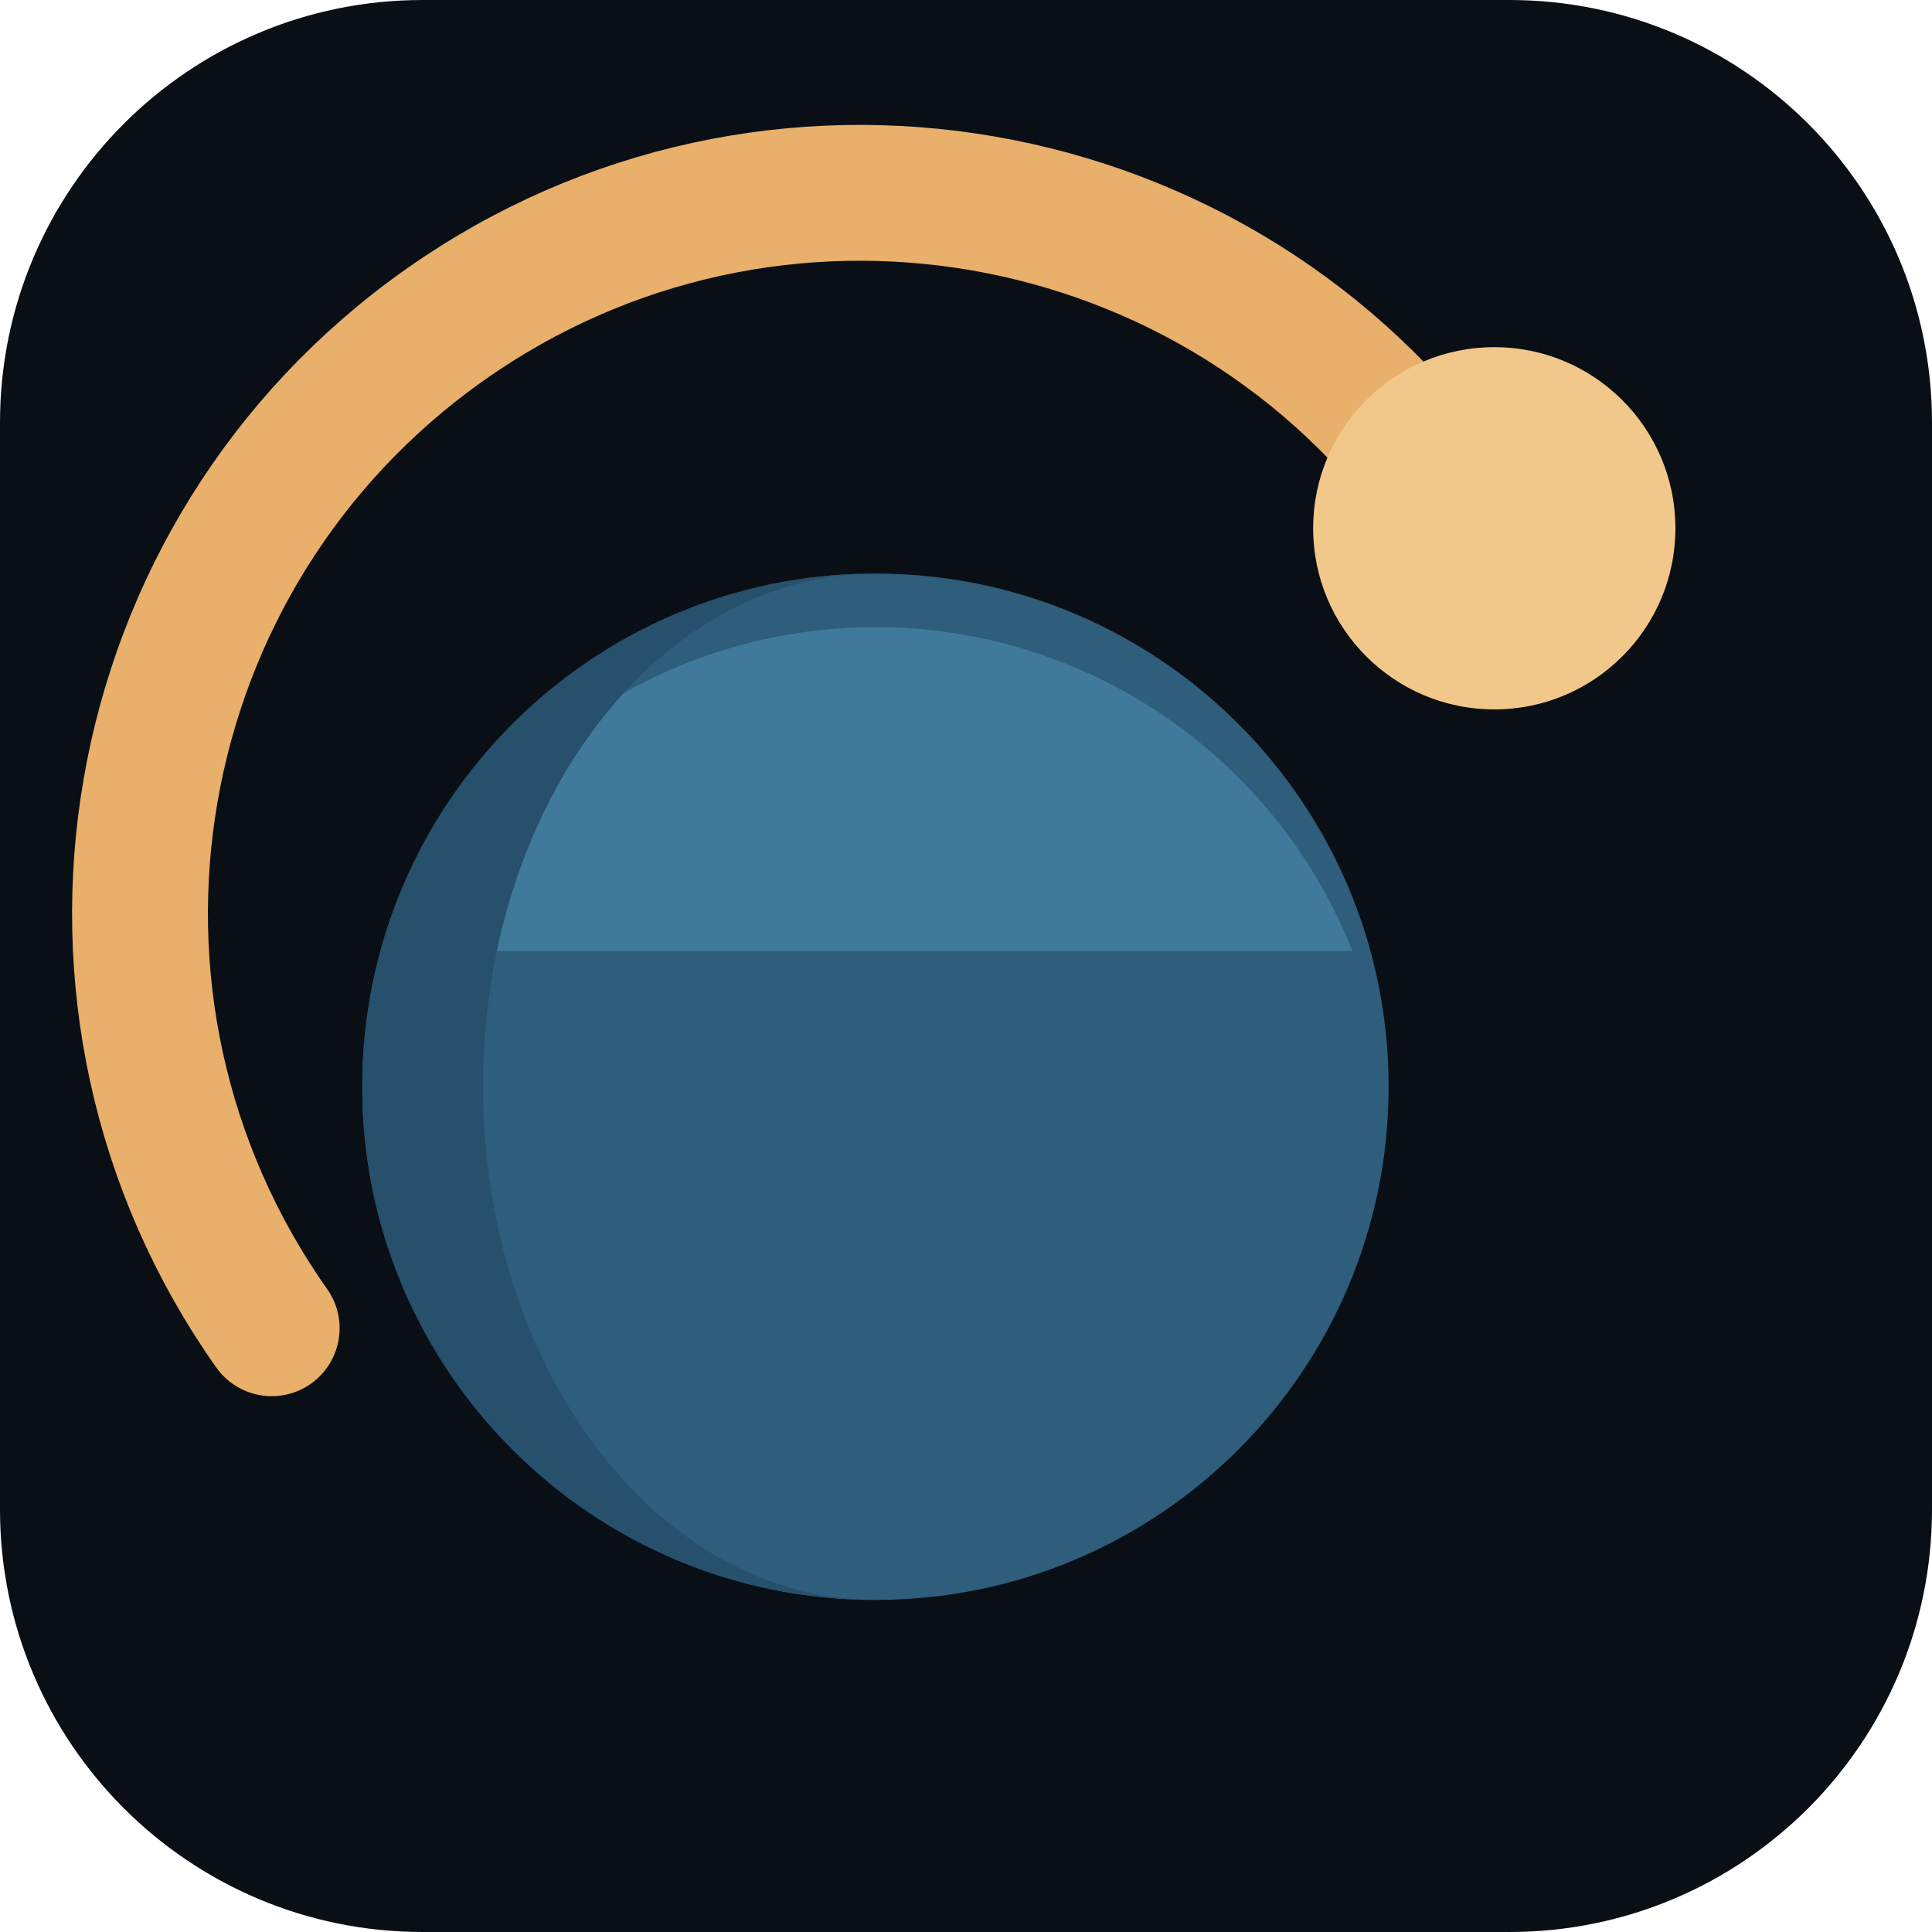
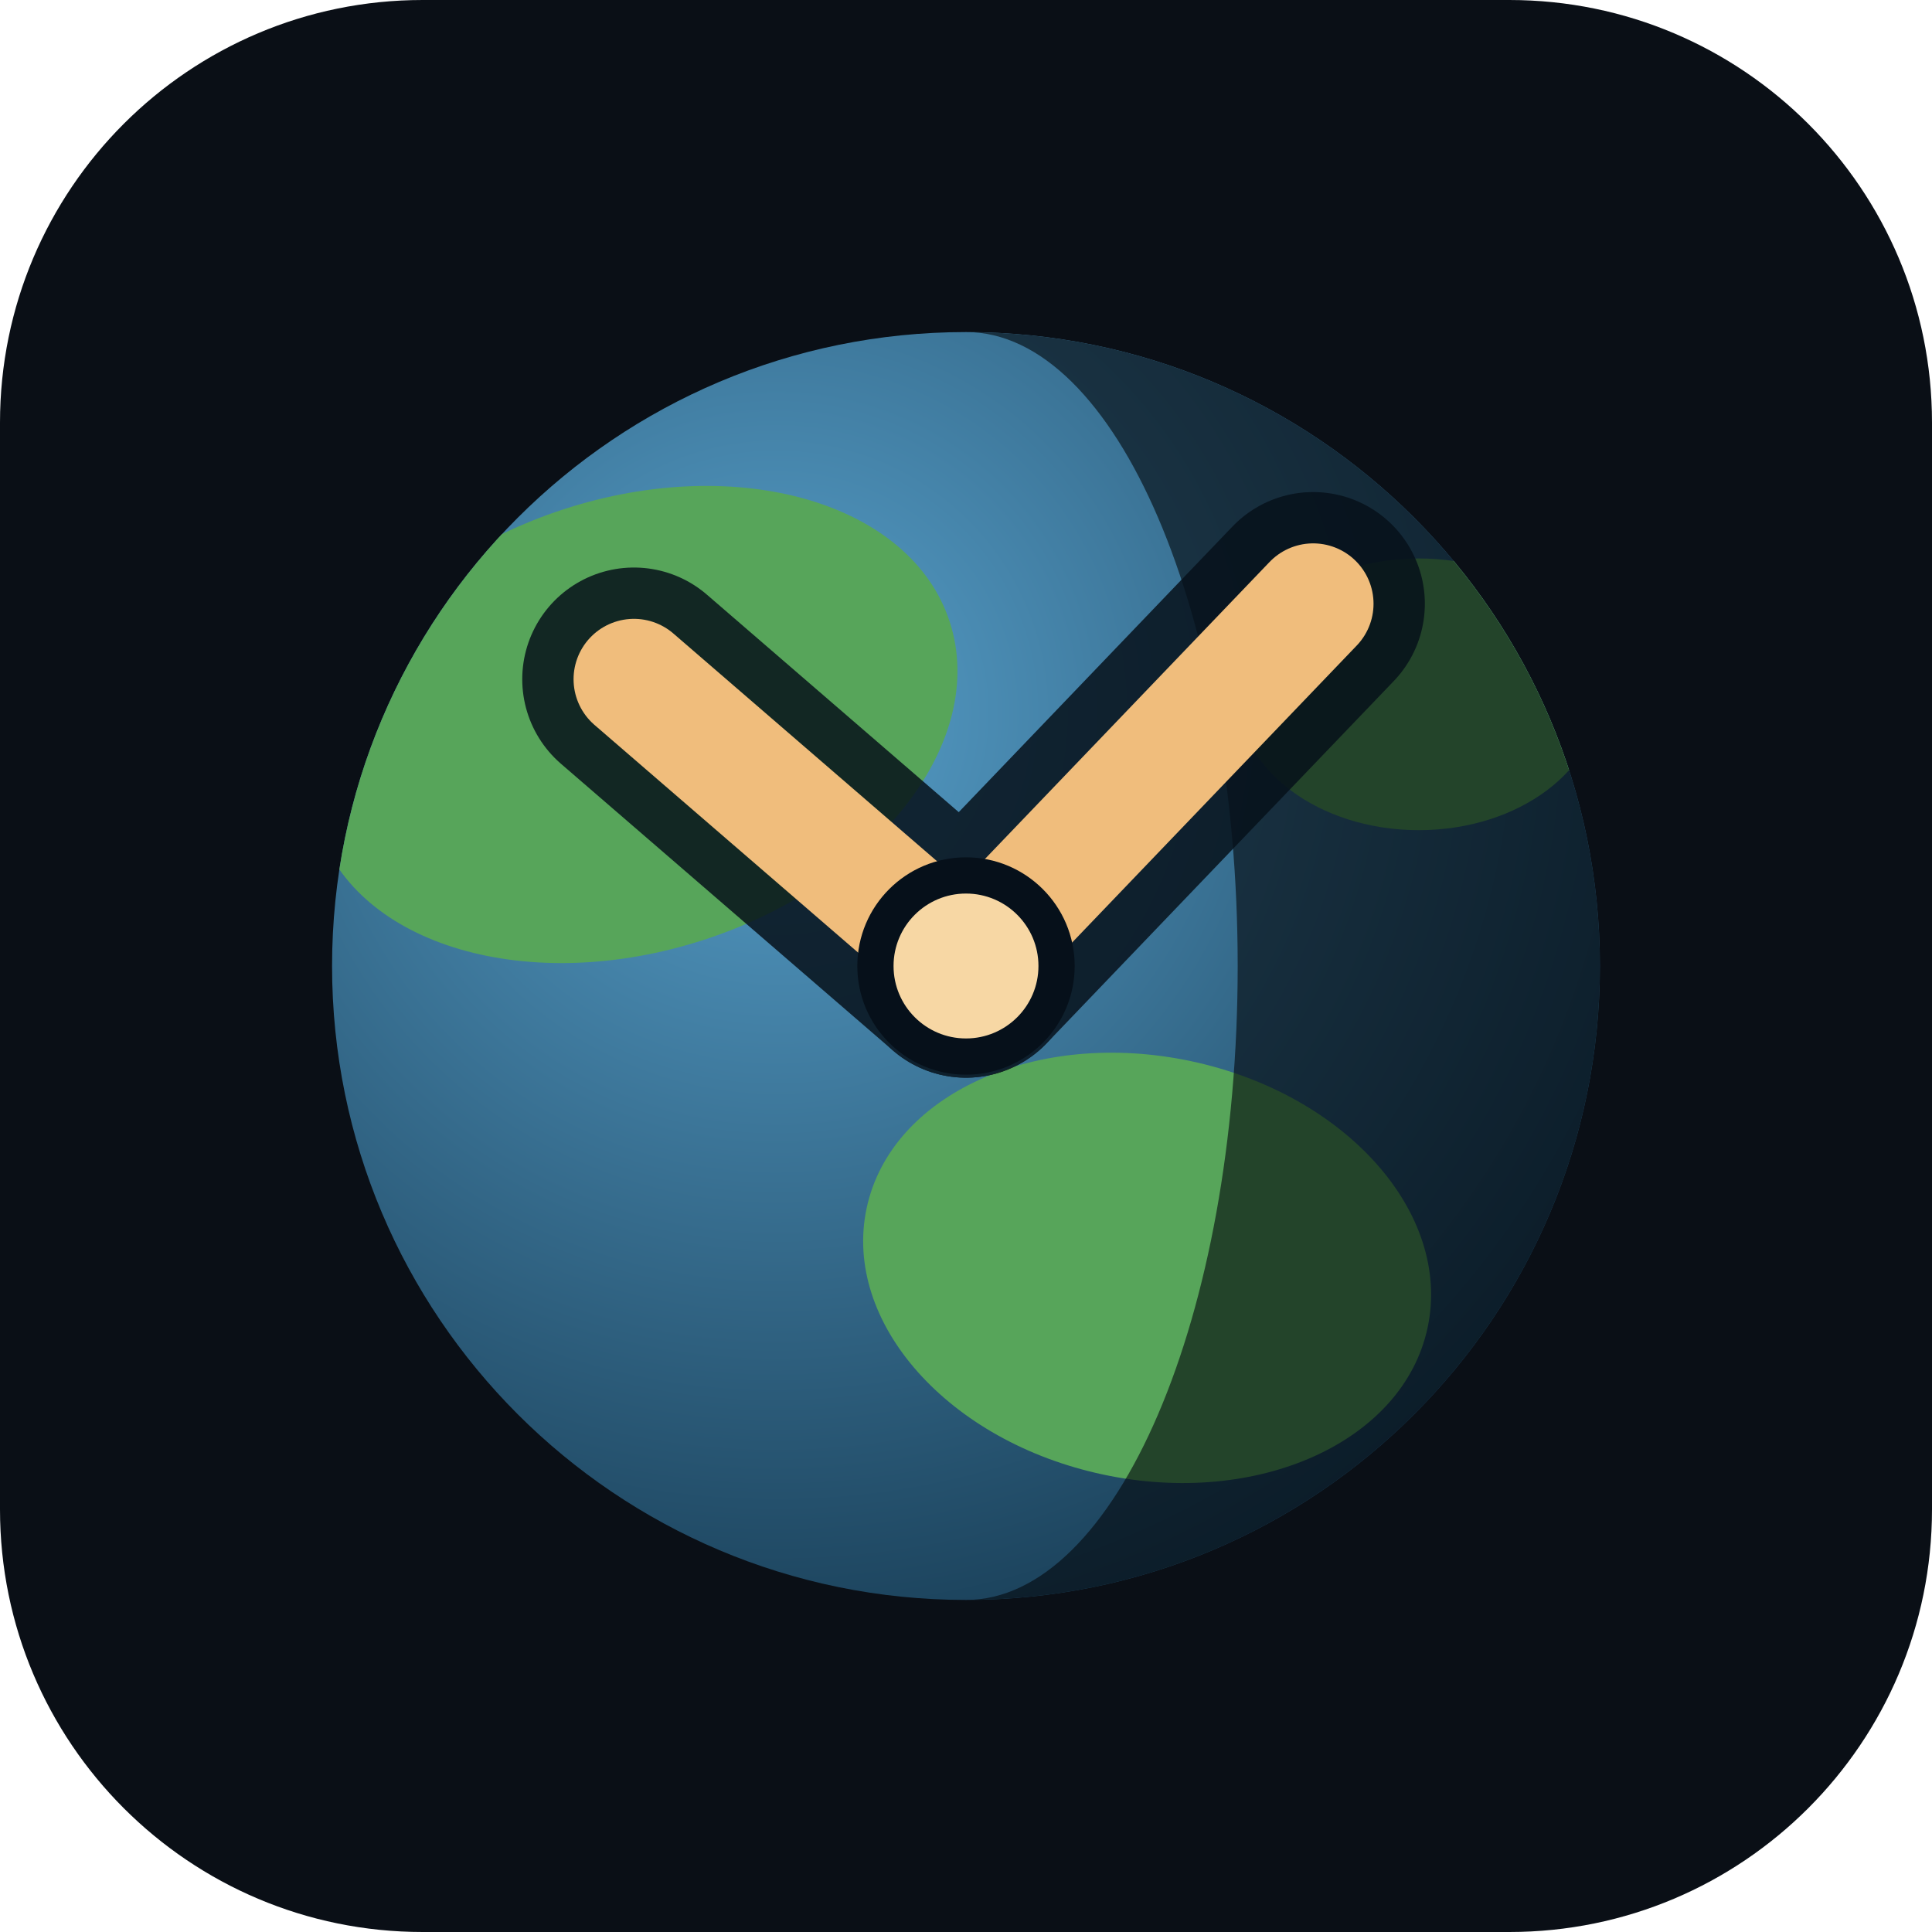
<svg xmlns="http://www.w3.org/2000/svg" viewBox="0 0 64 64" role="img" aria-label="Earthlapse">
+   <defs>
+     <radialGradient id="sea" cx="35%" cy="30%" r="75%">
+       <stop offset="0" stop-color="#57a0cb" />
+       <stop offset="1" stop-color="#1a4059" />
+     </radialGradient>
+     <clipPath id="ball">
+       <circle cx="32" cy="32" r="21" />
+     </clipPath>
+   </defs>
  <rect width="64" height="64" rx="14" fill="#0a0f16" />
-   <circle cx="29" cy="36" r="17" fill="#2f5d7c" />
-   <path d="M13.2 31.5a17 17 0 0 1 31.6 0Z" fill="#3f7a9a" />
-   <path d="M29 19a17 17 0 0 0 0 34a13 17 0 0 1 0-34Z" fill="#26506c" />
-   <path d="M9 44A23 23 0 0 1 48 16.5" fill="none" stroke="#e8b06a" stroke-width="4.5" stroke-linecap="round" />
-   <circle cx="49.5" cy="17.5" r="6" fill="#f2c88a" />
+   <circle cx="32" cy="32" r="21" fill="url(#sea)" />
+   <g clip-path="url(#ball)" fill="#57a55a">
+     <ellipse cx="21" cy="24" rx="11" ry="7.5" transform="rotate(-18 21 24)" />
+     <ellipse cx="38" cy="42" rx="9.5" ry="7" transform="rotate(12 38 42)" />
+     <ellipse cx="47" cy="23" rx="6" ry="4.5" />
+   </g>
+   <path d="M32 11A9 21 0 0 1 32 53A21 21 0 0 0 32 11Z" clip-path="url(#ball)" fill="#04080d" opacity=".62" />
+   <g stroke="#06101a" stroke-width="7.4" stroke-linecap="round" opacity=".85">
+     <path d="M32 32 21 22.5" />
+     <path d="M32 32 43.5 20" />
+   </g>
+   <g stroke="#f0bd7c" stroke-width="4" stroke-linecap="round">
+     <path d="M32 32 21 22.5" />
+     <path d="M32 32 43.5 20" />
+   </g>
+   <circle cx="32" cy="32" r="3.6" fill="#06101a" />
+   <circle cx="32" cy="32" r="2.4" fill="#f7d7a4" />
</svg>
